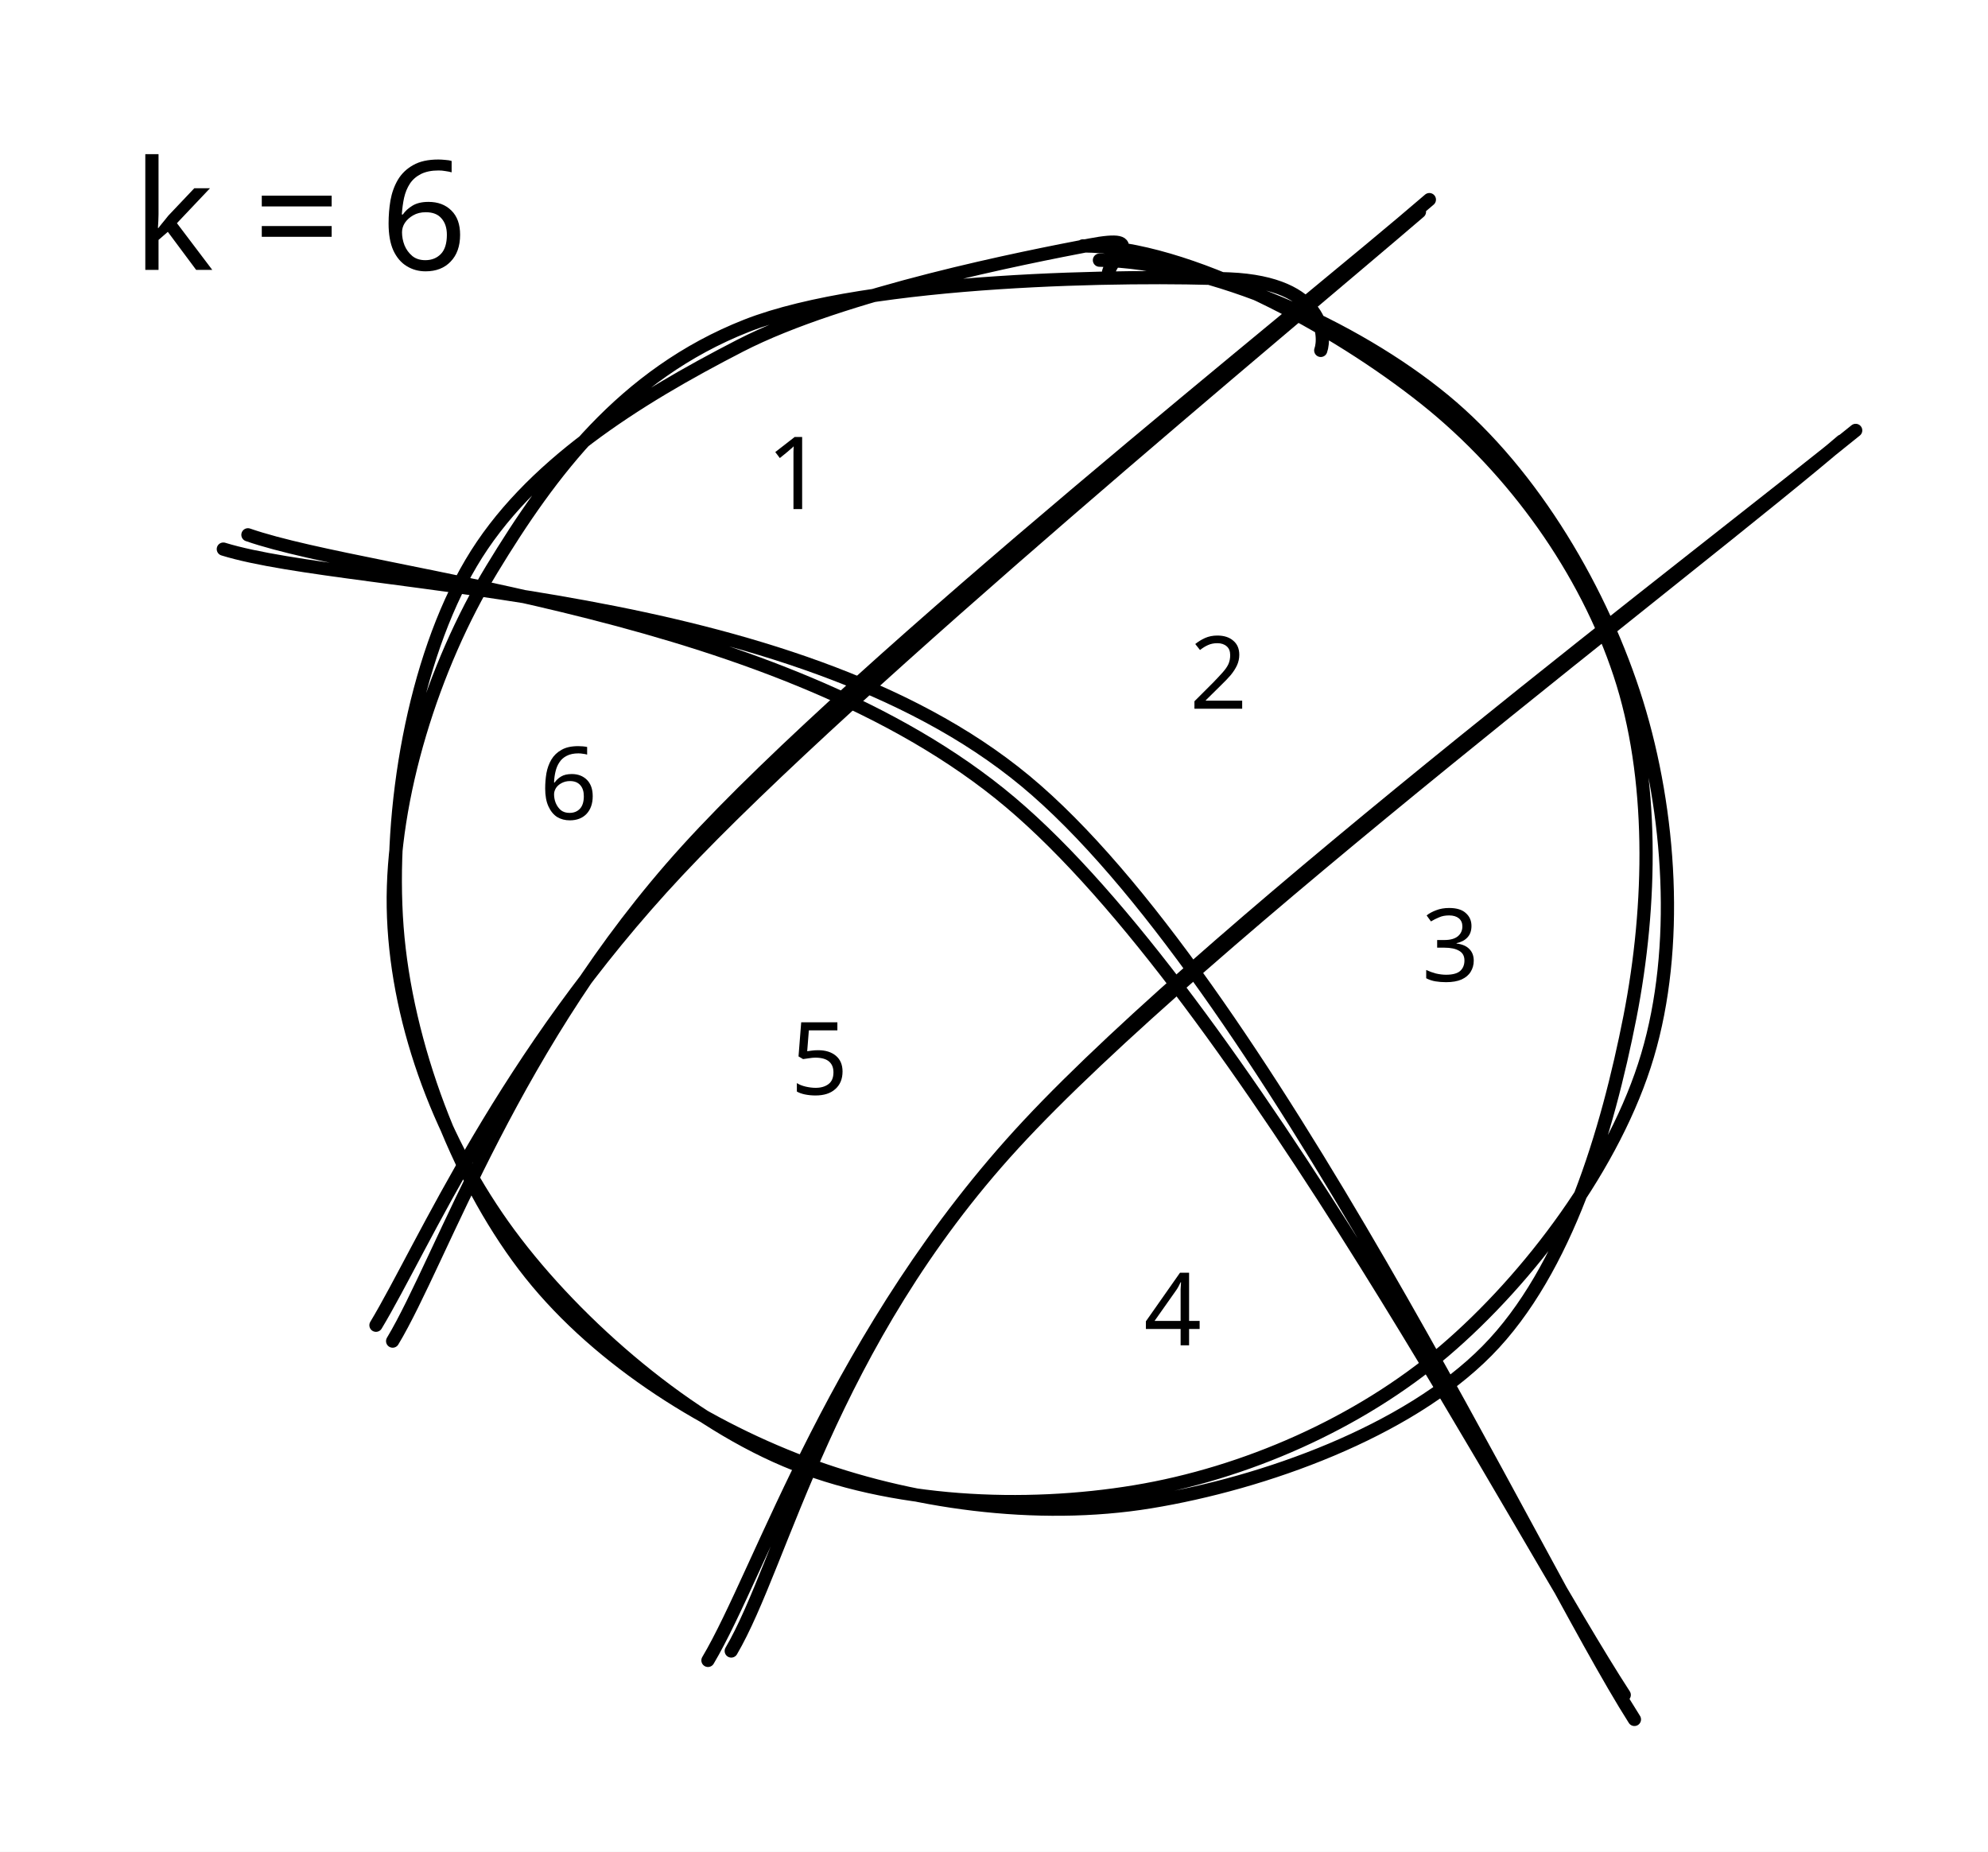
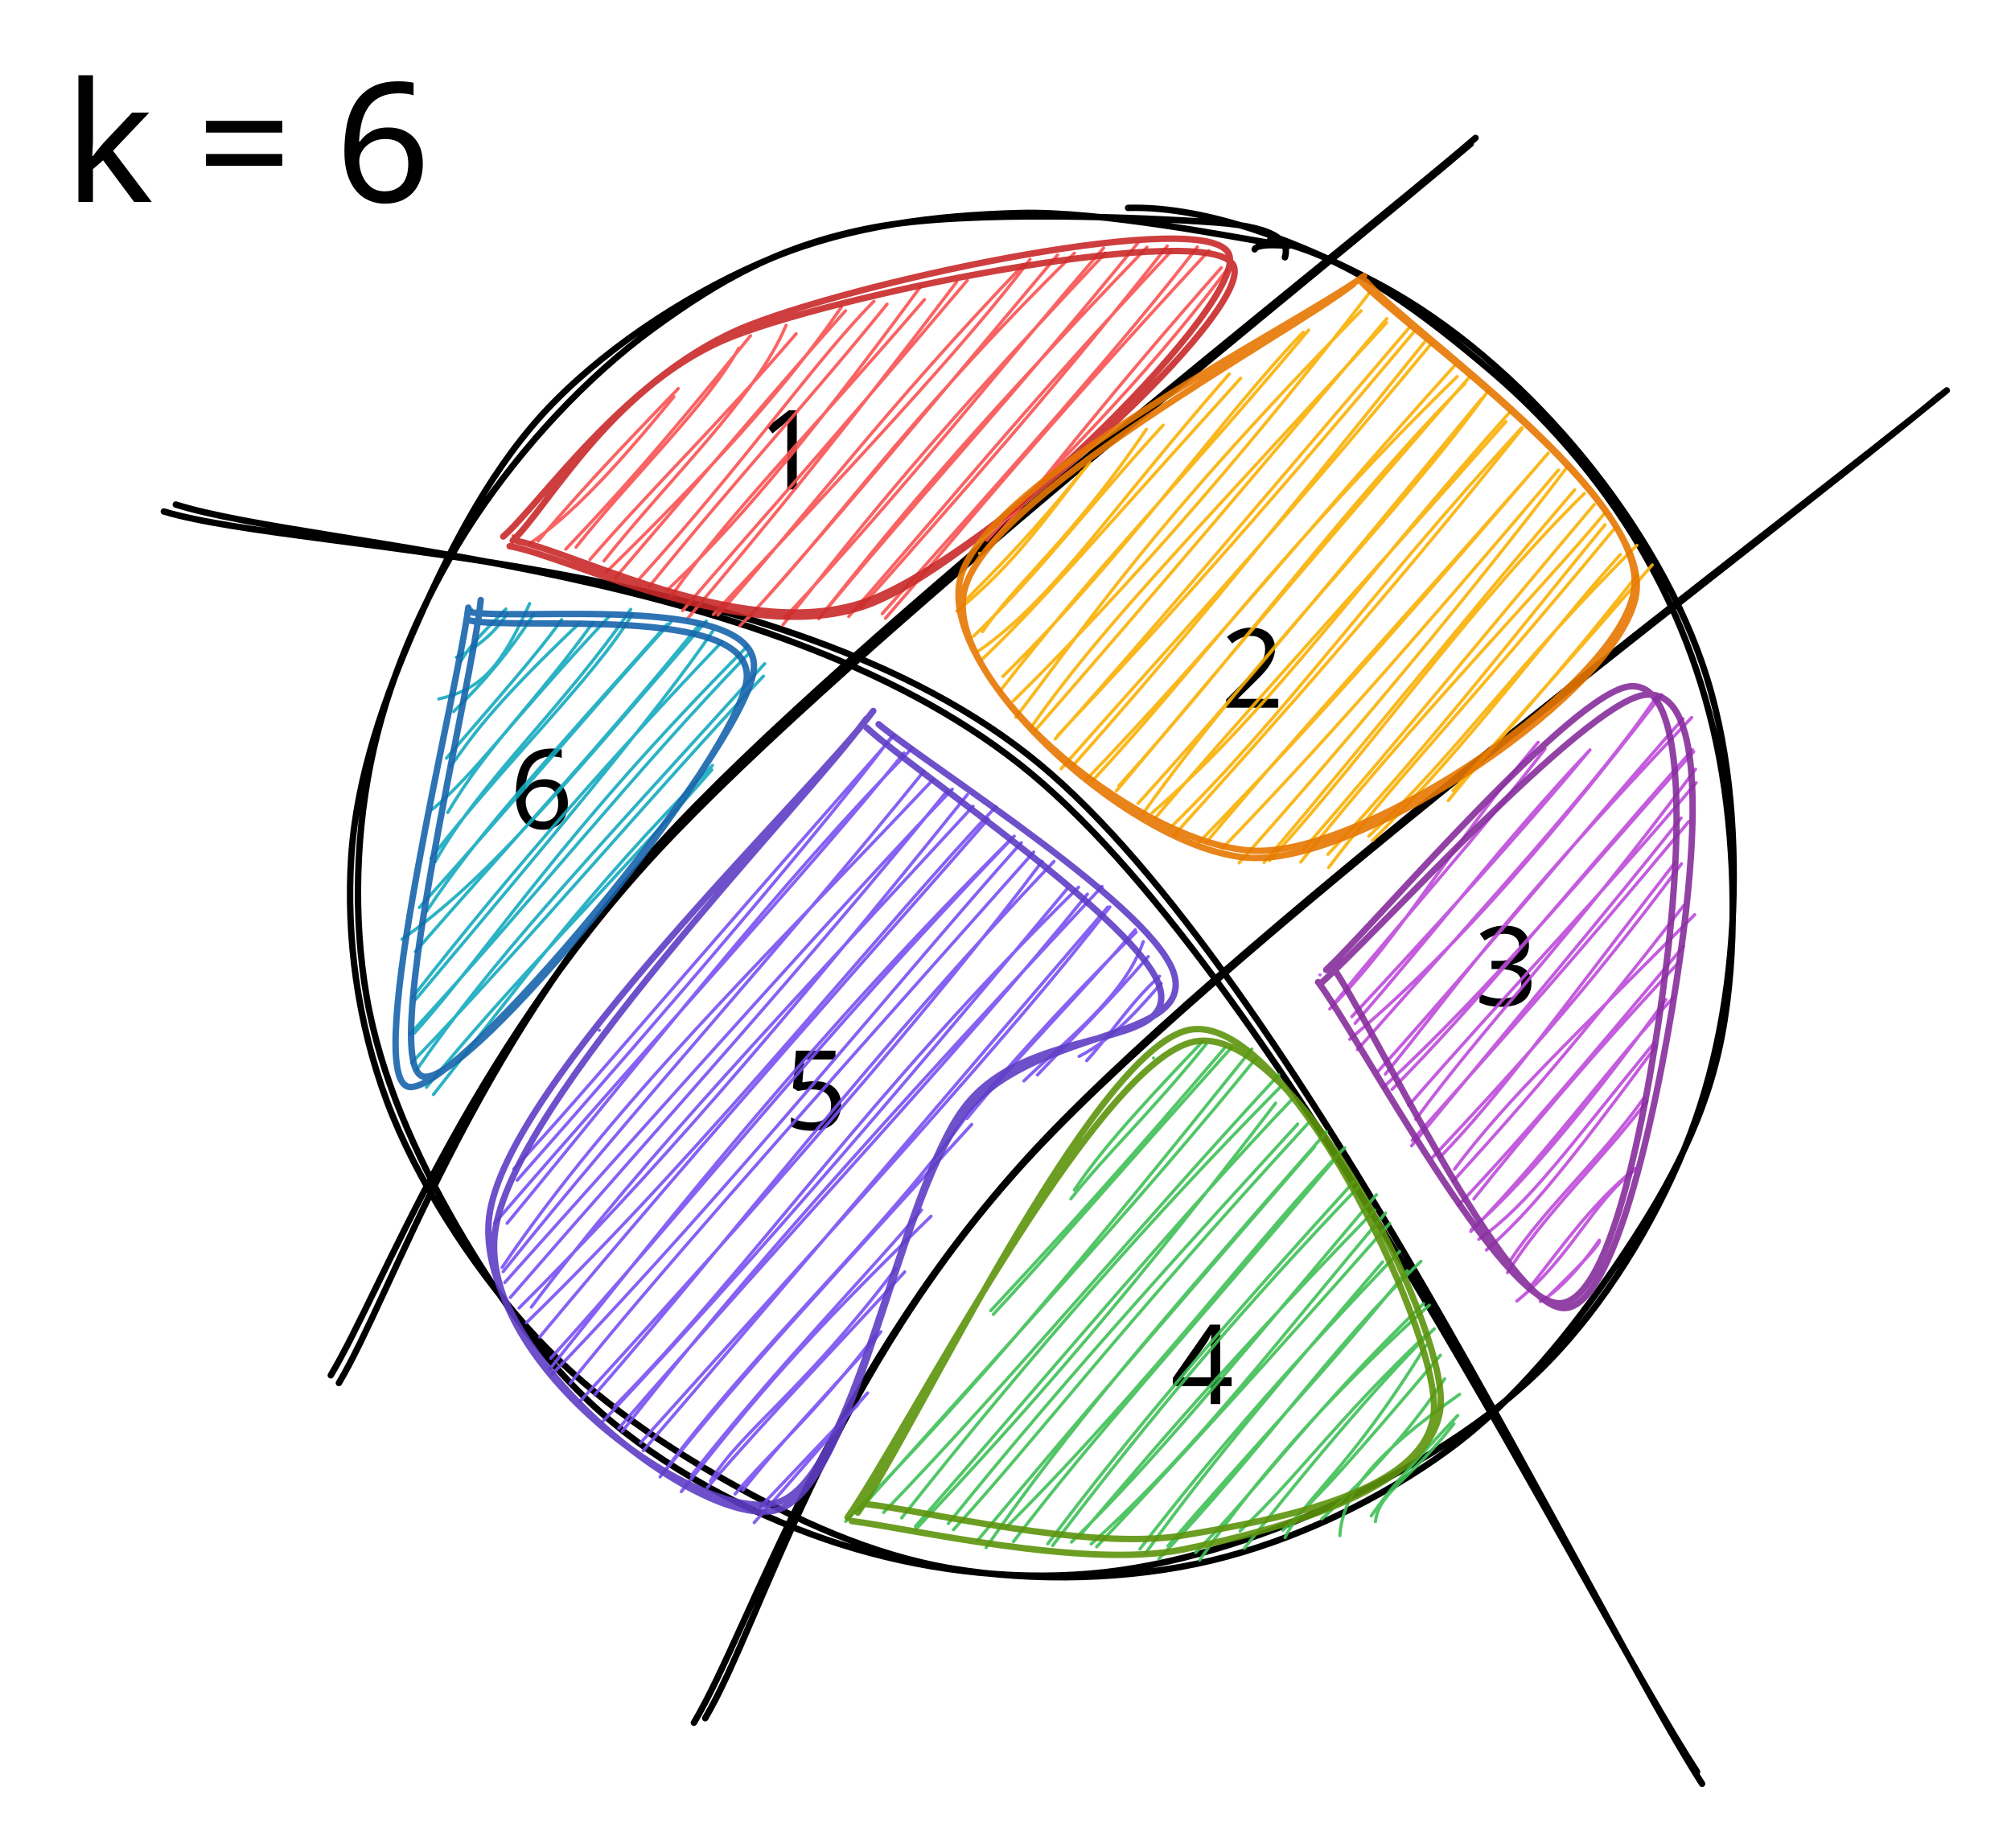
- <svg xmlns="http://www.w3.org/2000/svg" version="1.1" viewBox="0 0 150.282 139.983" width="150.282" height="139.983">
+ <svg xmlns="http://www.w3.org/2000/svg" version="1.1" viewBox="0 0 313.003 287.587" width="313.003" height="287.587">
  <defs>
    <style>
      @font-face {
        font-family: "Virgil";
        src: url("https://excalidraw.com/Virgil.woff2");
      }
      @font-face {
        font-family: "Cascadia";
        src: url("https://excalidraw.com/Cascadia.woff2");
      }
    </style>
  </defs>
-   <rect x="0" y="0" width="150.282" height="139.983" fill="#ffffff" />
-   <g stroke-linecap="round" transform="translate(30.44211 19.78778) rotate(0 47.66434 47.18006)">
-     <path d="M52.67 -0.12 C61.09 0.03, 71.95 4.89, 78.72 10.47 C85.49 16.05, 90.73 25.08, 93.29 33.34 C95.85 41.6, 96.53 51.85, 94.1 60.01 C91.68 68.18, 85.19 76.84, 78.74 82.34 C72.28 87.83, 63.65 91.61, 55.36 92.98 C47.06 94.36, 36.92 93.97, 28.96 90.61 C20.99 87.25, 12.53 79.81, 7.58 72.84 C2.64 65.87, -0.57 57.06, -0.71 48.8 C-0.85 40.53, 2.29 30.57, 6.74 23.24 C11.19 15.91, 16.69 8.5, 25.99 4.84 C35.28 1.19, 55.27 0.99, 62.5 1.3 C69.74 1.61, 69.77 5.68, 69.4 6.7 M51.42 -1.2 C59.45 -1.17, 70.54 4.98, 77.31 10.37 C84.07 15.76, 89.44 23.37, 92.01 31.16 C94.59 38.95, 94.44 48.58, 92.77 57.11 C91.09 65.64, 88 76.24, 81.96 82.34 C75.92 88.45, 65.12 92.33, 56.52 93.74 C47.92 95.15, 38.25 93.79, 30.36 90.82 C22.46 87.84, 14.3 82.64, 9.17 75.88 C4.04 69.13, 0.24 59.15, -0.43 50.3 C-1.1 41.45, 0.84 30.1, 5.17 22.78 C9.49 15.45, 17.71 10.36, 25.5 6.35 C33.29 2.34, 47.29 -0.37, 51.92 -1.26 C56.56 -2.15, 53.29 -0.2, 53.33 1.02" stroke="#000000" stroke-width="1" fill="none" />
+   <rect x="0" y="0" width="313.003" height="287.587" fill="#ffffff" />
+   <g stroke-linecap="round" transform="translate(56.03364 32.04112) rotate(0 107.3355 106.2449)">
+     <path d="M119.55 0.31 C132.17 -0.02, 146.99 5.97, 158.54 12.14 C170.1 18.32, 180.5 27.53, 188.89 37.38 C197.29 47.23, 204.78 59.24, 208.92 71.25 C213.06 83.27, 214.17 96.89, 213.71 109.47 C213.25 122.05, 210.99 134.93, 206.15 146.71 C201.32 158.49, 193.75 170.93, 184.7 180.14 C175.65 189.35, 163.72 196.51, 151.85 201.97 C139.98 207.42, 126.3 211.82, 113.45 212.87 C100.6 213.92, 87.09 212.19, 74.73 208.26 C62.37 204.33, 49.24 197.57, 39.28 189.3 C29.32 181.04, 21.36 169.71, 14.98 158.67 C8.61 147.64, 3.17 135.43, 1.03 123.07 C-1.11 110.7, -0.68 96.93, 2.14 84.49 C4.96 72.06, 10.68 59.36, 17.93 48.46 C25.18 37.56, 35.28 26.61, 45.63 19.09 C55.97 11.57, 65.41 6.09, 79.99 3.34 C94.56 0.59, 122.41 1.8, 133.07 2.58 C143.73 3.36, 144.56 6.04, 143.96 8 M141.65 5.28 C153.91 7.74, 166.26 17.4, 176.06 25.72 C185.87 34.05, 194.44 44.44, 200.48 55.25 C206.53 66.05, 210.51 77.84, 212.34 90.54 C214.18 103.23, 214.27 119.09, 211.49 131.43 C208.72 143.77, 202.72 154.21, 195.7 164.57 C188.68 174.93, 179.91 185.89, 169.38 193.6 C158.86 201.3, 145.44 207.72, 132.58 210.79 C119.72 213.87, 104.86 214.16, 92.21 212.07 C79.57 209.97, 67.74 204.48, 56.7 198.22 C45.66 191.96, 34.75 184.32, 25.99 174.5 C17.24 164.68, 8.73 151.51, 4.17 139.3 C-0.39 127.09, -2.17 113.71, -1.36 101.25 C-0.54 88.79, 3.84 76.29, 9.07 64.54 C14.29 52.79, 20.79 40.15, 30 30.73 C39.22 21.31, 52.27 12.95, 64.36 8.01 C76.46 3.07, 89.56 1.47, 102.56 1.11 C115.57 0.76, 136.27 4.95, 142.38 5.89 C148.5 6.83, 139.82 5.34, 139.25 6.76" stroke="#000000" stroke-width="1" fill="none" />
  </g>
  <g stroke-linecap="round">
-     <g transform="translate(17.54293 41.57958) rotate(0 52.67788 43.62478)">
-       <path d="M-0.66 -0.07 C9.24 2.99, 42.19 2.71, 59.97 17.46 C77.75 32.21, 98.53 76.67, 106.01 88.4 M1.2 -1.15 C10.86 2.2, 41.48 4.45, 58.82 19.06 C76.16 33.68, 97.62 74.86, 105.24 86.55" stroke="#000000" stroke-width="1" fill="none" />
+     <g transform="translate(26.16289 79.67006) rotate(0 119.05 98.38179)">
+       <path d="M-0.66 -0.07 C21.84 6.61, 95.63 6.16, 135.54 39.16 C175.44 72.16, 221.74 171.55, 238.76 197.92 M1.2 -1.15 C23.45 5.82, 94.92 7.89, 134.39 40.76 C173.85 73.63, 220.83 169.74, 237.98 196.06" stroke="#000000" stroke-width="1" fill="none" />
    </g>
  </g>
  <g stroke-linecap="round">
-     <g transform="translate(29.30156 101.691) rotate(0 38.93633 -43.45332)">
-       <path d="M0.38 -0.31 C4.09 -6.47, 9.58 -23.05, 22.64 -37.43 C35.71 -51.82, 69.46 -78.57, 78.75 -86.6 M-0.88 -1.51 C2.68 -7.42, 8.77 -21.82, 21.92 -35.85 C35.06 -49.88, 68.58 -77.59, 78 -85.68" stroke="#000000" stroke-width="1" fill="none" />
+     <g transform="translate(52.36724 215.5345) rotate(0 88.20484 -97.1892)">
+       <path d="M0.38 -0.31 C8.73 -14.3, 20.99 -52.11, 50.47 -84.41 C79.95 -116.7, 156.21 -175.96, 177.29 -194.07 M-0.88 -1.51 C7.31 -15.25, 20.17 -50.88, 49.74 -82.82 C79.31 -114.76, 155.33 -174.98, 176.54 -193.15" stroke="#000000" stroke-width="1" fill="none" />
    </g>
  </g>
  <g stroke-linecap="round">
-     <g transform="translate(54.35874 124.8771) rotate(0 42.5426 -45.85185)">
-       <path d="M-0.84 0.64 C3.19 -6.13, 8.91 -24.33, 23.37 -39.82 C37.83 -55.32, 75.5 -83.86, 85.92 -92.34 M0.92 -0.07 C4.83 -6.72, 8.28 -23.18, 22.27 -38.42 C36.26 -53.67, 74.28 -82.45, 84.88 -91.54" stroke="#000000" stroke-width="1" fill="none" />
+     <g transform="translate(108.8421 267.4553) rotate(0 96.66139 -103.034)">
+       <path d="M-0.84 0.64 C8.12 -14.38, 20.48 -54.79, 52.98 -89.35 C85.48 -123.9, 170.63 -187.41, 194.16 -206.7 M0.92 -0.07 C9.77 -14.98, 19.85 -53.64, 51.88 -87.95 C83.91 -122.25, 169.41 -186.01, 193.11 -205.91" stroke="#000000" stroke-width="1" fill="none" />
    </g>
  </g>
-   <g transform="translate(10 10) rotate(0 16.12943 7.200637)">
-     <text x="0" y="10.401" font-family="Virgil, Segoe UI Emoji" font-size="11.521px" fill="#000000" text-anchor="start" style="white-space: pre;" direction="ltr">k = 6</text>
+   <g transform="translate(10 10) rotate(0 36.3219 16.21513)">
+     <text x="0" y="21.43" font-family="Virgil, Segoe UI Emoji" font-size="25.944px" fill="#000000" text-anchor="start" style="white-space: pre;" direction="ltr">k = 6</text>
  </g>
-   <g transform="translate(57.91917 32.9273) rotate(0 1.147002 4.779176)">
-     <text x="0" y="5.558" font-family="Virgil, Segoe UI Emoji" font-size="7.647px" fill="#000000" text-anchor="start" style="white-space: pre;" direction="ltr">1</text>
+   <g transform="translate(117.9093 61.63004) rotate(0 2.582937 10.76224)">
+     <text x="0" y="14.524" font-family="Virgil, Segoe UI Emoji" font-size="17.22px" fill="#000000" text-anchor="start" style="white-space: pre;" direction="ltr">1</text>
  </g>
-   <g transform="translate(89.93327 48.01676) rotate(0 2.867505 4.779176)">
-     <text x="0" y="5.558" font-family="Virgil, Segoe UI Emoji" font-size="7.647px" fill="#000000" text-anchor="start" style="white-space: pre;" direction="ltr">2</text>
+   <g transform="translate(190.002 95.61005) rotate(0 6.457343 10.76224)">
+     <text x="0" y="14.524" font-family="Virgil, Segoe UI Emoji" font-size="17.22px" fill="#000000" text-anchor="start" style="white-space: pre;" direction="ltr">2</text>
  </g>
-   <g transform="translate(107.4696 68.61182) rotate(0 2.676338 4.779176)">
-     <text x="0" y="5.558" font-family="Virgil, Segoe UI Emoji" font-size="7.647px" fill="#000000" text-anchor="start" style="white-space: pre;" direction="ltr">3</text>
+   <g transform="translate(229.4921 141.9881) rotate(0 6.026853 10.76224)">
+     <text x="0" y="14.524" font-family="Virgil, Segoe UI Emoji" font-size="17.22px" fill="#000000" text-anchor="start" style="white-space: pre;" direction="ltr">3</text>
  </g>
-   <g transform="translate(86.46676 96.13987) rotate(0 2.676338 4.779176)">
-     <text x="0" y="5.558" font-family="Virgil, Segoe UI Emoji" font-size="7.647px" fill="#000000" text-anchor="start" style="white-space: pre;" direction="ltr">4</text>
+   <g transform="translate(182.1957 203.9786) rotate(0 6.026853 10.76224)">
+     <text x="0" y="14.524" font-family="Virgil, Segoe UI Emoji" font-size="17.22px" fill="#000000" text-anchor="start" style="white-space: pre;" direction="ltr">4</text>
  </g>
-   <g transform="translate(59.75436 77.17609) rotate(0 2.485171 4.779176)">
-     <text x="0" y="5.558" font-family="Virgil, Segoe UI Emoji" font-size="7.647px" fill="#000000" text-anchor="start" style="white-space: pre;" direction="ltr">5</text>
+   <g transform="translate(122.042 161.274) rotate(0 5.596364 10.76224)">
+     <text x="0" y="14.524" font-family="Virgil, Segoe UI Emoji" font-size="17.22px" fill="#000000" text-anchor="start" style="white-space: pre;" direction="ltr">5</text>
  </g>
-   <g transform="translate(40.79059 56.37713) rotate(0 2.676338 4.779176)">
-     <text x="0" y="5.558" font-family="Virgil, Segoe UI Emoji" font-size="7.647px" fill="#000000" text-anchor="start" style="white-space: pre;" direction="ltr">6</text>
+   <g transform="translate(79.3374 114.4368) rotate(0 6.026853 10.76224)">
+     <text x="0" y="14.524" font-family="Virgil, Segoe UI Emoji" font-size="17.22px" fill="#000000" text-anchor="start" style="white-space: pre;" direction="ltr">6</text>
+   </g>
+   <g stroke-linecap="round">
+     <g stroke-opacity="0.9" fill-opacity="0.9" transform="translate(79.84782 83.38916) rotate(0 55.29608 -16.81045)" fill-rule="evenodd">
+       <path d="M0 0 C0 0, 0 0, 0 0 M0 0 C0 0, 0 0, 0 0 M2.65 1.17 C8.84 -3.11, 15.14 -9.52, 25.04 -21.66 M3.92 0.8 C11.56 -8.35, 20.11 -17.05, 25.72 -22.92 M9.8 1.77 C18.56 -9.23, 30.54 -20.7, 35.12 -29.19 M8.21 2.07 C15.68 -5.79, 22.34 -13.05, 36.96 -31.14 M14.16 3.9 C24.18 -8.78, 37.77 -21.48, 42.5 -32.77 M11.97 3.7 C21.74 -7.55, 32.41 -17.87, 44.07 -31.45 M14.53 5.63 C31.04 -10.56, 42.35 -22.85, 51.1 -35.58 M15.91 6.55 C28.78 -8.49, 43.19 -25.52, 51.75 -35.02 M19.64 6.72 C35.89 -11.13, 47.15 -27.43, 56.18 -36.51 M21.29 7.77 C34.58 -8.66, 47.23 -22.39, 58.22 -36.06 M23.99 8.46 C33.66 -0.63, 44.63 -13.18, 63.49 -38.86 M24.59 9.44 C33.79 -3.6, 44.65 -14.25, 64.05 -36.77 M27.08 12.98 C39.66 -1.88, 51.98 -16.93, 69.07 -39.54 M26.39 11.65 C35.16 1.32, 44.81 -9.09, 70.71 -39.76 M31.18 12.25 C50.47 -8.49, 70.88 -30.04, 80.47 -43.03 M31.89 12.32 C45.54 -3.08, 57.99 -19.83, 79.46 -42.21 M35.31 14.01 C49.29 -0.22, 59.8 -16.88, 87.38 -43.99 M36.57 12.83 C50.9 -3.15, 65.83 -21.16, 84.75 -43.7 M42.28 12.73 C61.15 -7.37, 77.69 -28.49, 91.93 -44.8 M42.02 13.84 C51.71 1.86, 60.84 -10.81, 92.19 -44 M48.71 11.48 C57.22 0.89, 67.69 -12.74, 98.68 -44.92 M47.6 12.91 C61.22 -3.84, 78.05 -21.9, 97.29 -45.63 M54.08 11.2 C69.03 -5.62, 85.99 -24.88, 101.83 -45.11 M52.25 12.55 C66.29 -3.37, 80.37 -20.83, 102.41 -44.27 M57.98 12.82 C68.24 1.04, 79.25 -12.95, 108.32 -44.38 M57.47 12.12 C76.99 -9.86, 95.21 -30.2, 106.52 -44.97 M73.77 0.68 C84.95 -11.87, 96.44 -22.02, 111.09 -41.38 M73.66 2.04 C82.78 -8.86, 92.08 -21.2, 110.24 -41.73" stroke="#fa5252" stroke-width="0.5" fill="none" />
+       <path d="M-0.04 0.75 C5.57 -4.62, 15.87 -24.02, 34.56 -31.17 C53.25 -38.32, 108.61 -48.98, 112.11 -42.13 C115.62 -35.27, 74.19 2.81, 55.6 9.96 C37.02 17.12, 9.9 2.6, 0.62 0.8 M-1.52 0.1 C4.39 -5.07, 18.02 -25.48, 36.84 -32.81 C55.67 -40.14, 108.22 -51.1, 111.41 -43.89 C114.6 -36.68, 74.64 2.87, 55.99 10.45 C37.33 18.04, 8.59 3.13, -0.52 1.62" stroke="#c92a2a" stroke-width="1" fill="none" />
+     </g>
+   </g>
+   <g stroke-linecap="round">
+     <g stroke-opacity="0.9" fill-opacity="0.9" transform="translate(133.091 235.5831) rotate(0 44.99245 -34.4741)" fill-rule="evenodd">
+       <path d="M46.44 -70.93 C46.44 -70.93, 46.44 -70.93, 46.44 -70.93 M46.44 -70.93 C46.44 -70.93, 46.44 -70.93, 46.44 -70.93 M33.58 -49.01 C39.02 -55.95, 45.73 -62.07, 54.62 -73.06 M34.12 -50.4 C37.65 -55.56, 41.87 -60.75, 54.12 -73.54 M21.11 -31.62 C32.97 -44.3, 42.46 -54.87, 57.62 -72.62 M21.52 -31.04 C30.1 -40.28, 36.45 -47.86, 58.57 -72.55 M-1.46 1.18 C18.12 -18.69, 35.64 -39.76, 61.76 -72.33 M0.7 -0.61 C22.04 -24.54, 44.37 -48.66, 62.4 -70.9 M7.24 0.64 C27.82 -25.32, 46.56 -46.59, 66.2 -66.44 M4.44 -0.21 C24.71 -21.25, 43.85 -44.45, 65.94 -68.32 M9.33 2.54 C28.4 -17.62, 44.29 -36.26, 65.45 -63.91 M9.39 1.95 C29.72 -21.23, 50.23 -45.91, 68.02 -64.51 M15.31 2.48 C28.51 -12.01, 40.84 -28.49, 70.52 -60.79 M14.5 1.52 C33.89 -22.59, 55.16 -45.62, 68.89 -60.66 M20.39 5.26 C32.81 -12.76, 46.89 -29.21, 73.4 -59.45 M19.06 4.15 C35.17 -15.19, 52.65 -35.29, 71.49 -57.09 M23.55 2.08 C46.59 -20.96, 63.15 -43.55, 76.2 -56.96 M24.64 4.34 C37.16 -12.17, 51.19 -27.28, 74.37 -54.82 M30.75 4.95 C46.8 -16.21, 60.96 -32.68, 78.32 -50.85 M29.99 4.67 C42.78 -12.41, 57.4 -29.44, 77.63 -51.68 M34.72 3.66 C43.18 -5.89, 53.46 -19.03, 80.87 -47.24 M33.68 4.4 C45.68 -7.35, 56.73 -20.59, 81.14 -49.65 M36.75 4.69 C53.54 -10.4, 66.52 -27.99, 82.56 -46.81 M37.6 5.13 C55.44 -13.83, 73.55 -34.22, 83.21 -45.18 M45.19 6.15 C55.63 -8.39, 67.35 -21.92, 82.11 -39.2 M44.33 5.48 C56.74 -10.64, 68.77 -24.09, 84.75 -40.83 M47.29 7 C63.47 -10.03, 74.2 -26.01, 88.07 -39.29 M48.7 4.99 C60.61 -8.88, 74.16 -23.12, 85.94 -37.84 M53.63 7.21 C64.28 -8.2, 77.17 -21.54, 89.38 -32.47 M53 6.02 C62.43 -3.48, 70.83 -15.66, 88.48 -32.7 M59.92 2.67 C68.9 -5.77, 74.65 -14.31, 89.08 -28.04 M60.59 5.38 C71.61 -8.73, 83.68 -22.68, 90.15 -28.79 M66.92 3.69 C70.08 -2.68, 76.72 -6.56, 88.84 -26.19 M66.57 2.56 C72.5 -3.07, 77.12 -8.14, 91.1 -24.68 M75.45 3.4 C75.88 -3.14, 80.58 -9.09, 94.09 -18.6 M72.63 0.8 C80.62 -6.49, 86.84 -13.61, 91.76 -21.01 M80.99 1.2 C81.57 -3.42, 86.14 -4.96, 93.2 -14.02 M80.34 0.32 C83.93 -4.89, 88.2 -9.29, 93.79 -15.3" stroke="#40c057" stroke-width="0.5" fill="none" />
+       <path d="M-1.17 0.56 C7.6 -11.86, 37.43 -70.5, 52.82 -73.49 C68.21 -76.47, 91.47 -30.52, 91.16 -17.35 C90.84 -4.17, 66.18 2.49, 50.9 5.57 C35.63 8.65, 7.88 2.13, -0.51 1.13 M0.42 -0.19 C9.04 -12.45, 37.14 -72.61, 52.09 -75.33 C67.04 -78.06, 90.28 -29.66, 90.11 -16.54 C89.94 -3.43, 65.84 0.86, 51.05 3.36 C36.27 5.86, 10.15 -0.7, 1.41 -1.54" stroke="#5c940d" stroke-width="1" fill="none" />
+     </g>
+   </g>
+   <g stroke-linecap="round">
+     <g stroke-opacity="0.9" fill-opacity="0.9" transform="translate(211.5433 44.71736) rotate(0 -9.547407 43.50975)" fill-rule="evenodd">
+       <path d="M-59.09 41.39 C-59.09 41.39, -59.09 41.39, -59.09 41.39 M-59.09 41.39 C-59.09 41.39, -59.09 41.39, -59.09 41.39 M-62.63 50.38 C-53.11 42.79, -47.7 34.23, -41.9 27.25 M-61.18 48.6 C-53.24 40.77, -47.16 33.76, -43.15 28.67 M-58.61 53.59 C-53.55 46.07, -44.61 39.09, -33.12 22.08 M-60.02 54.3 C-49.91 44.59, -41.34 33.19, -30.5 21.45 M-59.4 56.7 C-47.54 48.52, -39.53 35.56, -20.21 13.47 M-58.67 57.87 C-50.64 50.31, -41.64 39.8, -18.43 14.14 M-55.46 60.56 C-36.68 42.17, -21.3 20.09, -8.71 6.98 M-55.77 62.67 C-41.23 43.85, -26.2 28.6, -7.85 6.64 M-53.45 66.91 C-41.79 51.76, -32.77 37.44, 0.32 3.64 M-53.87 64.4 C-30.3 41.25, -9.13 14.84, 1.62 0.82 M-51.02 68.41 C-40.32 53.24, -28.5 41.26, 4.27 5.5 M-50.44 68.96 C-31.89 47.7, -13.01 25.38, 4.31 4.85 M-46.95 69.77 C-31.5 53.39, -16.33 36.53, 8.58 6.88 M-47.31 70.28 C-31.67 52.79, -17.14 35.48, 7.84 6.22 M-44.62 74.52 C-29.37 57.36, -16.37 41.55, 10.17 8.52 M-46.38 74.92 C-30 56.4, -13 38.07, 11.32 8.66 M-41.54 76.82 C-25.66 59.81, -12.3 40.82, 15.25 13.89 M-42.51 76.65 C-22.79 56.21, -5.76 34.96, 14.79 12.26 M-37.4 77.57 C-18.46 56.58, -3.05 34.84, 16.48 14.95 M-37.78 78.36 C-20.85 58.19, -3.64 37.74, 17.15 13.99 M-33.65 81.9 C-15.93 56.98, 6.69 34.83, 20.15 16 M-34.4 80.3 C-18.01 62.3, -3.7 44.95, 19.06 17.33 M-32.23 81.79 C-13.3 65.44, 0.7 44.83, 23.38 19.5 M-31.67 82.51 C-19.37 67.93, -5.72 53.22, 22.85 20.89 M-29.14 83.85 C-11.21 66.29, 1.2 48.11, 25.31 21.84 M-28.89 85.35 C-13.03 67.73, 2.76 50.15, 25.4 21.94 M-23.81 86.41 C-10.21 70.05, 3.08 55.92, 27.6 27.94 M-24.97 86.42 C-5.23 66.11, 12.17 45.83, 29.43 25.8 M-18.68 89.56 C-0.65 69.33, 17.42 47.58, 32.31 28.06 M-21.3 87.3 C-6.61 72.06, 7.33 56.38, 31.02 28.43 M-13.95 89.21 C2.51 71.14, 16.73 50.16, 35.06 32.07 M-14.8 89.5 C1.69 70.03, 16.82 51.02, 33.55 31.51 M-9.08 89.42 C8.11 67.79, 29.21 46.07, 38.28 35.08 M-8.66 87.47 C7.64 68.69, 22.48 50.48, 36.6 33.78 M-4.86 88.25 C11.32 70.84, 25.34 52.69, 38.27 36.95 M-4.75 90.29 C4.98 77.32, 15.96 66.34, 39.85 37.41 M1.5 85.41 C15.84 71.85, 24.41 58.74, 43.24 40.14 M2.07 86.1 C17.13 71.14, 29.37 54.09, 40.66 41.57 M14.62 78.3 C24.75 66.99, 33.27 57.44, 45.62 43.2 M13.88 79.88 C20.27 71.76, 29.35 62.51, 43.28 44.78" stroke="#fab005" stroke-width="0.5" fill="none" />
+       <path d="M-0.94 -0.48 C-11.27 7.54, -59.13 33.06, -61.57 47.75 C-64 62.45, -32.93 87.74, -15.55 87.69 C1.84 87.64, 39.97 62.2, 42.74 47.43 C45.52 32.66, 8.11 7.14, 1.11 -0.9 M0.77 -1.78 C-9.7 5.89, -59.32 30.68, -62.18 45.77 C-65.04 60.87, -33.94 88.43, -16.39 88.8 C1.15 89.17, 40.31 62.95, 43.08 47.99 C45.85 33.02, 7.59 6.79, 0.22 -0.99" stroke="#e67700" stroke-width="1" fill="none" />
+     </g>
+   </g>
+   <g stroke-linecap="round">
+     <g stroke-opacity="0.9" fill-opacity="0.9" transform="translate(73.38652 94.80911) rotate(0 16.05099 36.44419)" fill-rule="evenodd">
+       <path d="M0 0 C0 0, 0 0, 0 0 M0 0 C0 0, 0 0, 0 0 M-2.36 7.49 C1.91 5.5, 4.25 2.68, 5.54 0.72 M-1.71 8.17 C0.23 4.85, 3.03 2.5, 5.34 -0.03 M-5.1 13.96 C1.68 12.47, 4.7 8.76, 9.05 -0.89 M-2.8 15.93 C1.7 11.65, 6.36 6.07, 9.7 0.73 M-3.25 24.47 C-0.17 20.17, 2.8 15.47, 16.75 2.22 M-3.88 23.16 C3.38 14.7, 10.57 6.6, 14.04 1.61 M-3.7 31.63 C2.42 21.24, 9.88 14.63, 18.9 2.08 M-6.08 31.14 C0.86 25.33, 6.01 17.48, 21.47 1.08 M-5.66 39.3 C1.17 26.99, 14.3 15.32, 24.78 0.03 M-6.32 38.77 C4.83 24.26, 19.15 10.61, 25.05 0.74 M-6.96 46.97 C0.91 35.1, 9.26 26.24, 30.44 2.36 M-8.12 46.42 C7.51 29.02, 21.25 12.62, 31.04 1.99 M-10.82 51.35 C2.55 41.86, 12.77 29.36, 36.54 1.85 M-8.74 53.28 C5.89 36.48, 20.17 21.22, 35.46 2.4 M-8.64 60.67 C11.14 37.16, 29.06 15.91, 37.55 3.41 M-9.23 60.46 C6.92 39.8, 22.86 21.92, 39.01 5.04 M-8.9 65.98 C3.72 51.88, 13.52 35.36, 42.91 5.79 M-9.54 66.08 C8.92 46.05, 25.6 25, 42.96 7.08 M-8.56 71.71 C3.52 54.29, 16.21 40.9, 45.63 8.48 M-9.33 70.59 C9.6 50.92, 28.74 28.06, 45.44 10.41 M-5.92 75.52 C7.31 58.76, 17.69 44.22, 37.51 24.3 M-7.02 74.4 C6.19 58.12, 20.82 43.86, 37.41 24.99" stroke="#15aabf" stroke-width="0.5" fill="none" />
+       <path d="M-0.5 -0.25 C-2.02 12.21, -17.2 72.68, -9.79 74.32 C-2.39 75.95, 42.36 21.87, 43.92 9.55 C45.48 -2.77, 6.85 1.96, -0.42 0.41 M1.44 -1.43 C0.34 10.75, -14.48 70.64, -7.58 72.7 C-0.68 74.75, 41.63 22.72, 42.83 10.89 C44.02 -0.93, 6.91 3.41, -0.4 1.73" stroke="#1864ab" stroke-width="1" fill="none" />
+     </g>
+   </g>
+   <g stroke-linecap="round">
+     <g stroke-opacity="0.9" fill-opacity="0.9" transform="translate(135.4866 112.2285) rotate(0 -5.986041 60.62854)" fill-rule="evenodd">
+       <path d="M-42.21 48.11 C-42.21 48.11, -42.21 48.11, -42.21 48.11 M-42.21 48.11 C-42.21 48.11, -42.21 48.11, -42.21 48.11 M-54.99 71.44 C-30.91 44.21, -6.88 15.97, 3.27 2.45 M-55.52 69.7 C-43.4 56.57, -31.38 41.91, 3.65 2.23 M-56.56 78.14 C-34.72 51.71, -14.57 25.67, 6.51 4.18 M-58.51 78.15 C-34.35 50.11, -9.5 23.12, 5.22 4.94 M-57.33 85 C-40.12 59.64, -17.42 37.84, 9.78 9.05 M-57.17 85.66 C-36.82 60.23, -14.02 35.45, 8.31 7.79 M-56.93 87.37 C-31.04 58.46, -2.11 26.03, 12.74 10.58 M-56.04 89.67 C-32.72 62.78, -10.27 38.25, 11.9 10.89 M-52.78 91.18 C-35.39 67.94, -12.23 43.87, 15.97 13.24 M-54.69 91.32 C-34.73 71.47, -14.7 48.46, 15.09 11.42 M-53.55 93.61 C-24.14 65.04, 3.48 30.03, 19.53 13.32 M-51.5 95.85 C-25.59 64.72, 2.39 33.52, 18.34 15.22 M-49.93 100.84 C-30.42 76.4, -8.68 48.83, 22.09 18.13 M-49.75 99.13 C-28.65 75.9, -8.79 50.29, 22.38 17.89 M-49.53 101.61 C-20.57 71.52, 5.15 39.36, 23.48 18.91 M-46.75 103.04 C-33.31 86.4, -18.41 69.64, 25.41 20.37 M-42.92 104.82 C-20.75 79.35, 0.43 51.31, 28.56 21.83 M-45.19 105.83 C-17.28 75.34, 9.95 44.25, 26.72 21.81 M-39.83 106.59 C-18.09 84.6, -0.25 57.8, 32.39 25.84 M-41.61 108.92 C-11.63 77.04, 15.97 43.59, 30.57 26.14 M-38.63 110.52 C-24.1 91.99, -7.77 72.61, 36.05 25.73 M-39.17 110.03 C-12.81 79.59, 13.99 51.41, 33.76 26.92 M-35.81 112.33 C-6.32 79.47, 22.18 48.6, 37.26 28.91 M-35.37 113.53 C-10.91 85.04, 13.21 56.52, 36.92 28.95 M-32.75 117.61 C-17.34 96.82, 1.59 80.22, 15.87 60.21 M-32.2 116.98 C-20.11 101.71, -5.43 86.02, 15.75 62.76 M15.6 60.69 C20.98 54.35, 28.21 45.96, 41.35 32.83 M15.03 61.82 C22.56 52.51, 32.85 42.24, 41.22 32.45 M-29.44 119.9 C-17.83 105.12, -10.87 96.8, 9.42 77.05 M-27.87 117.37 C-15.11 101.07, 0.68 84.85, 7.94 76.09 M23.88 55.99 C30.37 49.66, 39.53 42.89, 42.46 34.31 M25.98 55.06 C31.47 49.28, 37.33 43.54, 43.24 36.63 M-24.91 118.26 C-19.87 110.21, -10.93 104.72, 3.92 85.22 M-25.4 119.29 C-15.73 108.01, -4.43 96.44, 5.33 85.7 M32.47 52.17 C37.99 49.39, 42.46 43.95, 45.25 40.81 M33.64 52.84 C37.49 48.66, 40.35 43.89, 44.99 39.7 M-19.87 119.68 C-11.98 109.72, -1.64 99.45, 1.61 95.01 M-21.07 120.27 C-15.77 113.89, -8.98 108.26, 0.84 95.51 M-18.1 124.72 C-13.37 119.48, -9.35 114.75, -0.45 104.54 M-17.32 122.46 C-11.44 116.32, -5.67 110.13, -1.98 106.41" stroke="#7950f2" stroke-width="0.5" fill="none" />
+       <path d="M-0.61 1 C7 8.02, 42.55 31.72, 45.07 41.59 C47.58 51.46, 24.45 46.9, 14.49 60.24 C4.53 73.59, -2.54 118.41, -14.7 121.66 C-26.86 124.91, -60.81 100.08, -58.47 79.75 C-56.12 59.41, -10.21 12.9, -0.65 -0.36 M1.27 0.48 C9.32 7.19, 45.2 29.63, 47.37 39.81 C49.54 49.99, 24.67 47.71, 14.29 61.55 C3.9 75.39, -2.68 120.26, -14.95 122.85 C-27.22 125.44, -61.9 97.82, -59.34 77.08 C-56.78 56.34, -9.29 11.44, 0.43 -1.59" stroke="#5f3dc4" stroke-width="1" fill="none" />
+     </g>
+   </g>
+   <g stroke-linecap="round">
+     <g stroke-opacity="0.9" fill-opacity="0.9" transform="translate(205.4507 151.7101) rotate(0 28.85334 3.471108)" fill-rule="evenodd">
+       <path d="M0 0 C0 0, 0 0, 0 0 M0 0 C0 0, 0 0, 0 0 M1.52 5.3 C13.02 -6.42, 19.62 -19.12, 33.95 -36.19 M2.42 4.2 C12.21 -7.93, 24.93 -21.93, 35.03 -35.17 M4.95 6.51 C17.15 -6.57, 30.55 -21.27, 41.98 -34.96 M5.46 7.55 C17.23 -5.91, 28.85 -21.06, 42.02 -35.01 M4.63 10.03 C19.27 -2.4, 32.2 -16.44, 53.18 -43.6 M5.83 11.64 C24.85 -9.88, 43.76 -30.29, 52.46 -43.43 M10.17 15.44 C20.5 2.92, 27.16 -7.79, 57.85 -40.05 M9.09 14.96 C25.74 -3.54, 41.37 -22.76, 56.49 -39.85 M9.83 17.53 C27.41 1.15, 39.44 -13.81, 58.17 -34.74 M11.21 17.83 C24.44 4.5, 36.32 -10.47, 57.98 -35.05 M14.91 22.49 C25.59 7.87, 38.38 -4.95, 58.45 -32.01 M13.8 20.34 C28.71 3.15, 44.67 -13.38, 58.54 -29.89 M14.26 26.6 C29.36 8.25, 44.76 -9.92, 56.21 -24.41 M14.36 25.75 C27.09 11.4, 39.02 -1.72, 57.4 -23.87 M18.7 28.35 C27.99 18.8, 35.96 7.44, 55.29 -17.53 M17.54 28.38 C29.21 15.96, 40.75 3.52, 56.26 -17.28 M20.93 30.24 C29.24 19.16, 38.81 10.32, 58.32 -9.36 M20.78 32.03 C29.96 21.95, 39.89 10.83, 56.59 -10.77 M23.94 34.88 C31.95 24.82, 42.58 12.14, 55.93 -2.03 M21.52 35.88 C32.4 24.37, 42.59 12.22, 56.58 -4.45 M23.52 39.7 C31.1 32.83, 38.89 24.22, 53.84 3.85 M23.48 39.93 C36.33 26.78, 46.49 12.32, 55.05 3.51 M24.71 41.16 C32.61 35.59, 38.52 27.03, 52 10.59 M25.9 42.82 C32.63 36.94, 38.34 29.94, 52.32 11.07 M29.63 44.42 C35.18 36.06, 43.41 28.96, 50.41 19.17 M29.18 46.34 C35.13 36.98, 43.21 29.62, 50.9 19.65 M30.64 50.76 C39.12 43.9, 42.23 35.61, 48.98 30.38 M32.75 48.52 C37.26 42.88, 42.06 35.83, 49.03 30.13 M35.26 50.3 C37.58 48.01, 42.69 43.17, 43.51 41.5 M34.29 50.83 C36.4 49.66, 39.66 46.71, 43.48 41.28" stroke="#be4bdb" stroke-width="0.5" fill="none" />
+       <path d="M0.96 -0.78 C8.91 -8.24, 39.49 -44.33, 48.36 -44.91 C57.24 -45.49, 56.02 -20.24, 54.22 -4.24 C52.41 11.76, 46.62 50.2, 37.54 51.09 C28.45 51.98, 6 9.47, -0.29 1.12 M0.01 1.43 C8.25 -5.85, 41.08 -42.29, 50.5 -43.57 C59.92 -44.84, 58.56 -22.13, 56.52 -6.23 C54.48 9.67, 47.37 51.07, 38.24 51.85 C29.11 52.63, 7.93 7, 1.75 -1.57" stroke="#862e9c" stroke-width="1" fill="none" />
+     </g>
  </g>
</svg>
